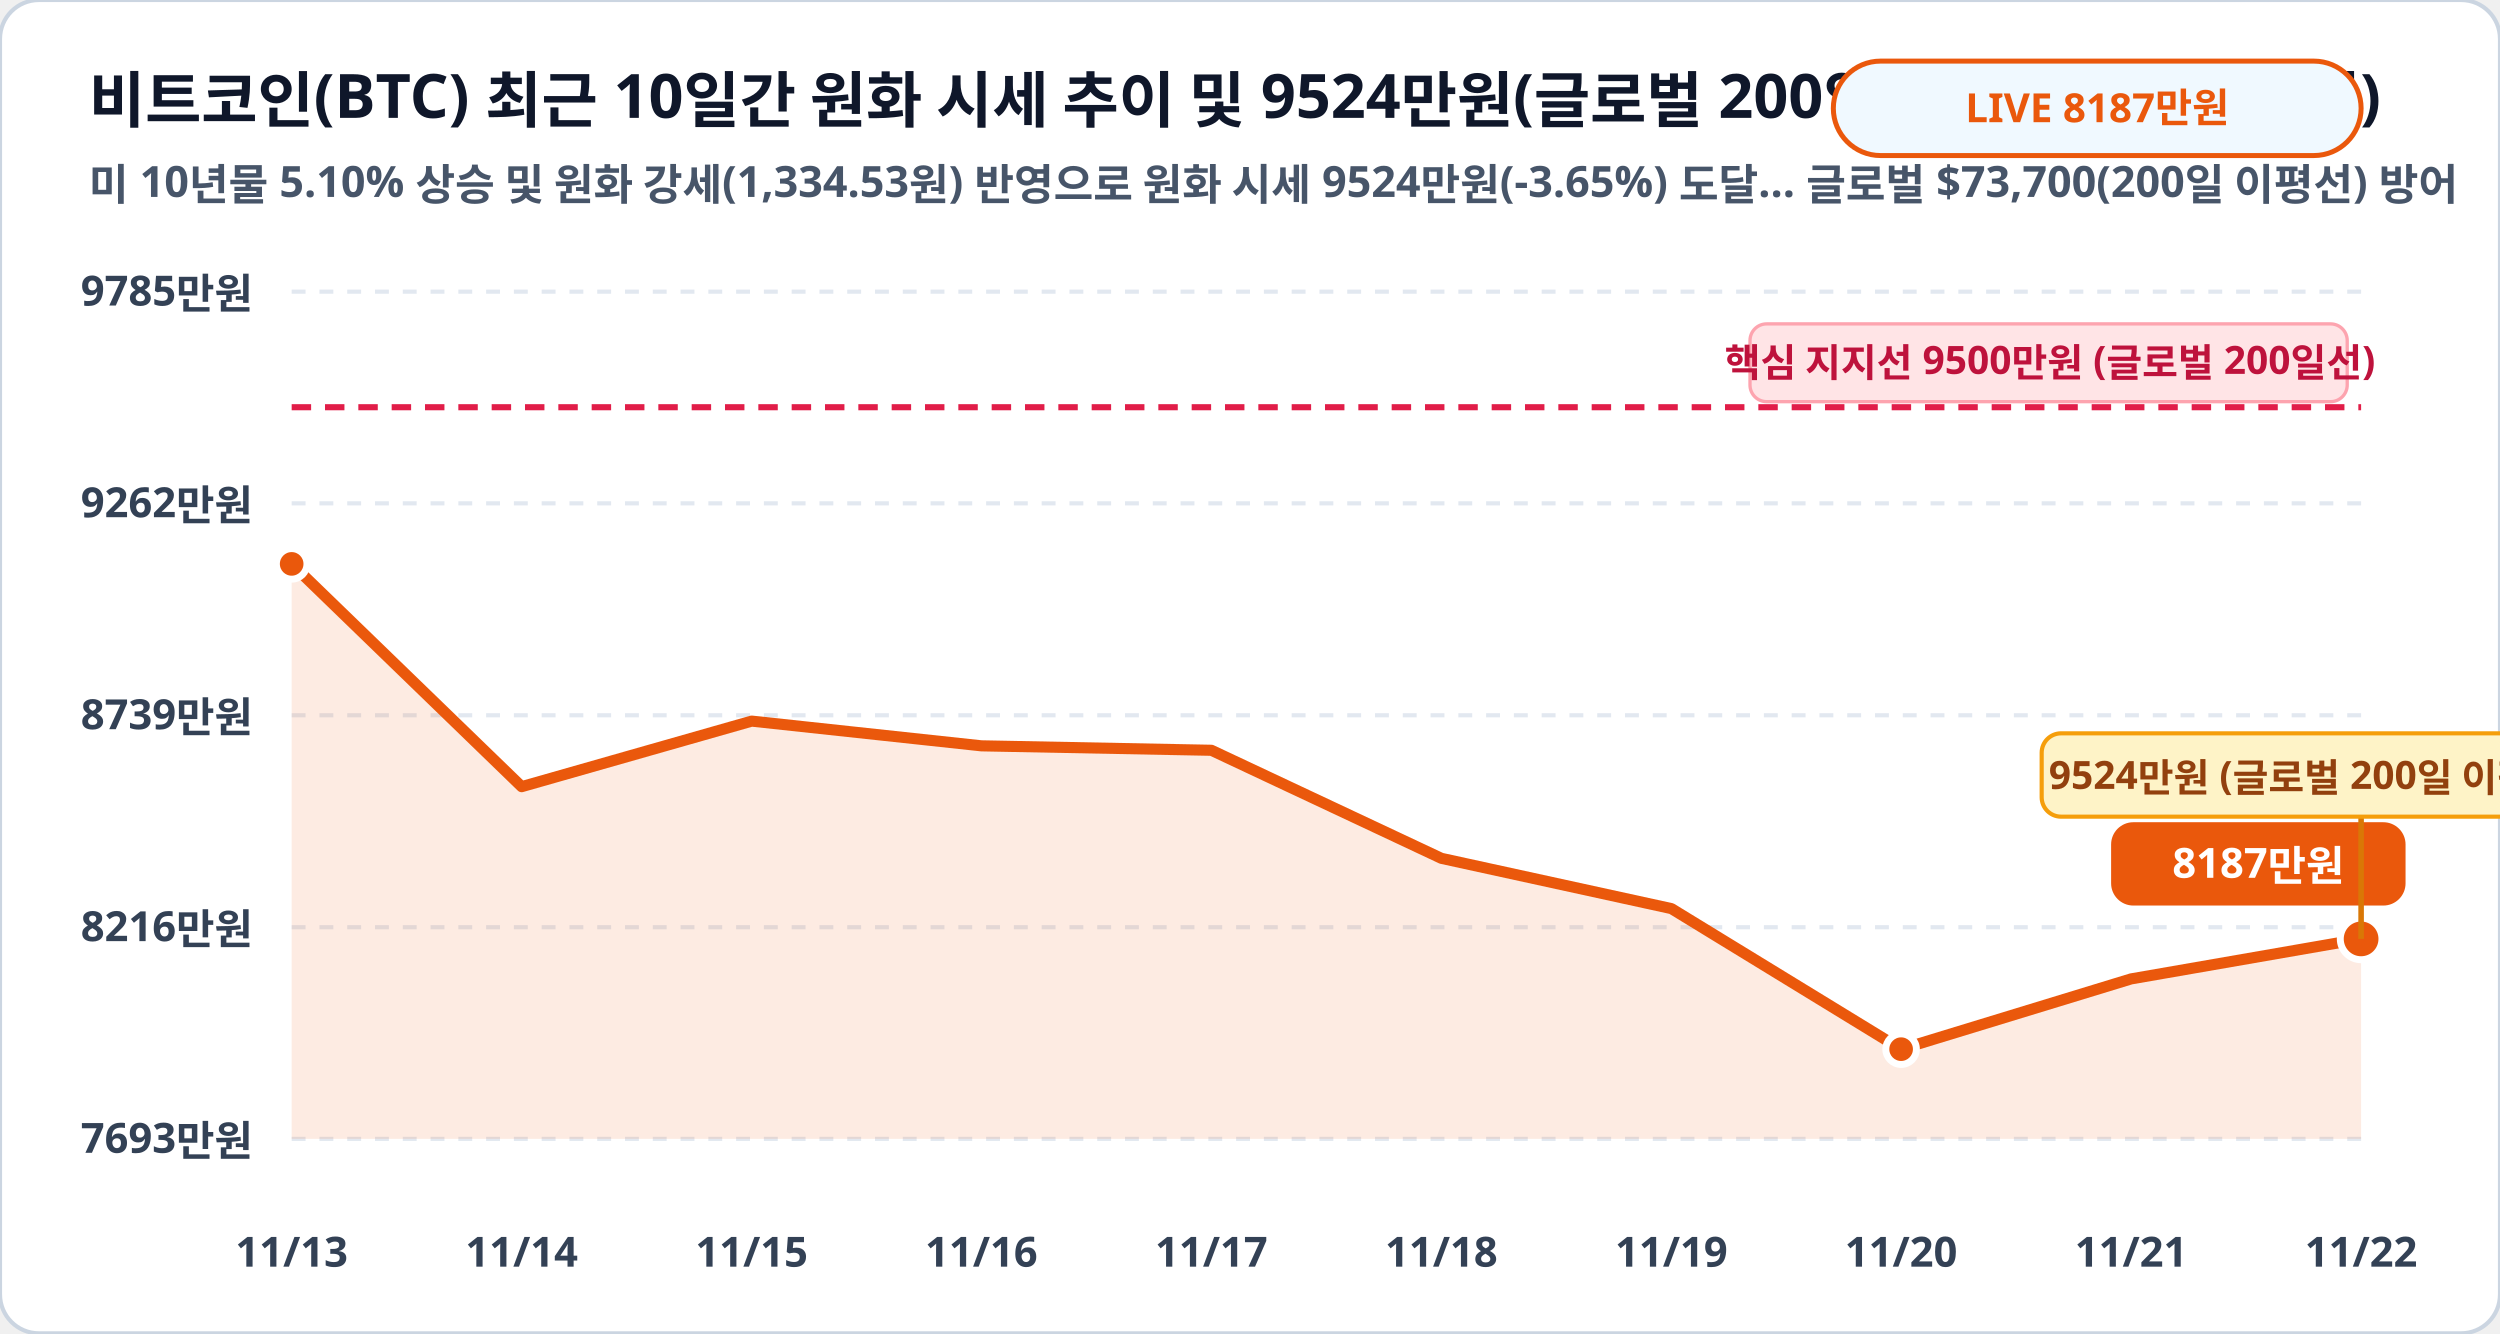
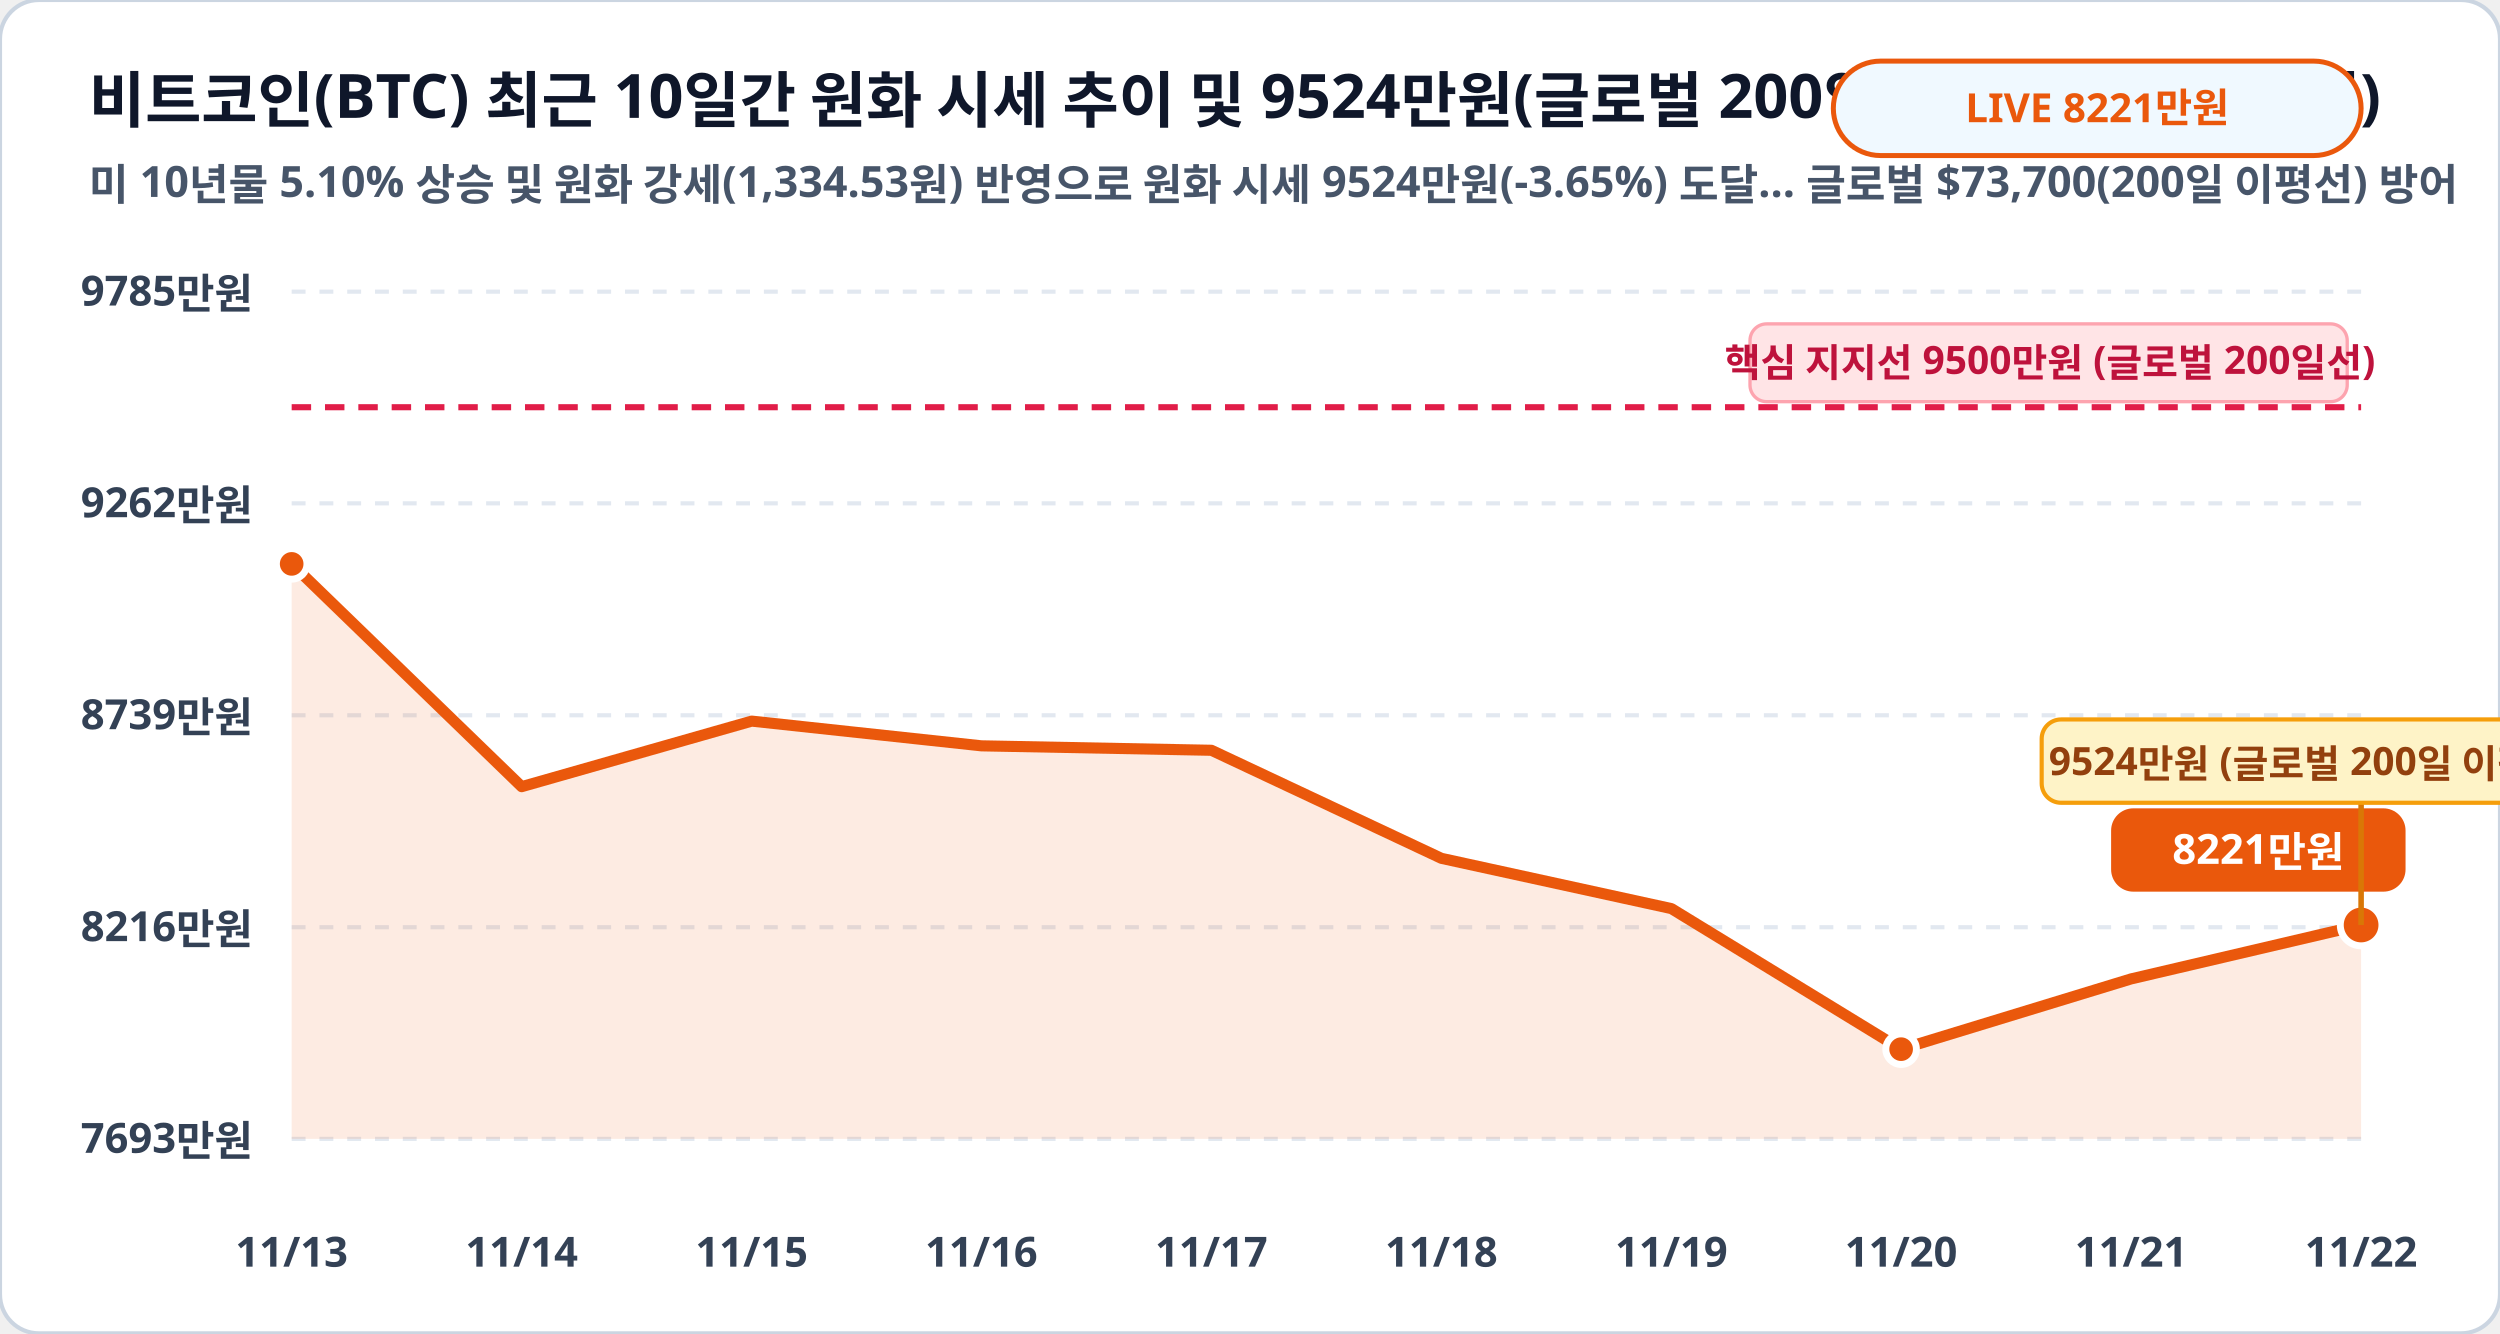
<svg xmlns="http://www.w3.org/2000/svg" viewBox="0 0 900 480" width="100%" height="100%">
  <rect width="900" height="480" rx="14" fill="#ffffff" stroke="#cbd5e1" stroke-width="1.5" />
  <text x="32" y="44" fill="#0f172a" font-family="Pretendard, sans-serif" font-size="22" font-weight="900">비트코인(BTC) 최근 10일간 원화 시세 추이 및 9524만원(글로벌 200일선) 지지 구간 (만원)</text>
  <text x="32" y="72" fill="#475569" font-family="Pretendard, sans-serif" font-size="15.5" font-weight="600">미 10년물 5.10% 상승 및 원화 강세(1,334.53원) 반영으로 원화 시세 9524만원(-3.65%) 도달… 글로벌 $73,700(200일 이평선) 방어</text>
  <rect x="660" y="22" width="190" height="34" rx="17" fill="#f0f9ff" stroke="#ea580c" stroke-width="1.8" />
-   <text x="755" y="44" fill="#ea580c" font-family="Pretendard, sans-serif" font-size="14.5" font-weight="800" text-anchor="middle">LIVE 8187만원</text>
+   <text x="755" y="44" fill="#ea580c" font-family="Pretendard, sans-serif" font-size="14.5" font-weight="800" text-anchor="middle">LIVE 8221만원</text>
  <line x1="105" y1="105.0" x2="850" y2="105.0" stroke="#e2e8f0" stroke-width="1.5" stroke-dasharray="5,5" />
  <text x="91" y="110.0" fill="#334155" font-family="Pretendard, sans-serif" font-size="15" font-weight="700" text-anchor="end">9785만원</text>
  <line x1="105" y1="181.2" x2="850" y2="181.2" stroke="#e2e8f0" stroke-width="1.5" stroke-dasharray="5,5" />
  <text x="91" y="186.2" fill="#334155" font-family="Pretendard, sans-serif" font-size="15" font-weight="700" text-anchor="end">9262만원</text>
  <line x1="105" y1="257.5" x2="850" y2="257.5" stroke="#e2e8f0" stroke-width="1.5" stroke-dasharray="5,5" />
  <text x="91" y="262.5" fill="#334155" font-family="Pretendard, sans-serif" font-size="15" font-weight="700" text-anchor="end">8739만원</text>
  <line x1="105" y1="333.8" x2="850" y2="333.8" stroke="#e2e8f0" stroke-width="1.5" stroke-dasharray="5,5" />
  <text x="91" y="338.8" fill="#334155" font-family="Pretendard, sans-serif" font-size="15" font-weight="700" text-anchor="end">8216만원</text>
  <line x1="105" y1="410.0" x2="850" y2="410.0" stroke="#e2e8f0" stroke-width="1.5" stroke-dasharray="5,5" />
  <text x="91" y="415.0" fill="#334155" font-family="Pretendard, sans-serif" font-size="15" font-weight="700" text-anchor="end">7693만원</text>
-   <polygon points="105.0,410.0 105.0,203.0 187.8,283.2 270.6,259.6 353.3,268.5 436.1,270.1 518.9,309.0 601.7,327.1 684.4,377.7 767.2,352.4 850.0,338.0 850.0,410.0" fill="#ea580c" fill-opacity="0.12" />
-   <polyline fill="none" stroke="#ea580c" stroke-width="4" stroke-linecap="round" stroke-linejoin="round" points="105.0,203.0 187.8,283.2 270.6,259.6 353.3,268.5 436.1,270.1 518.9,309.0 601.7,327.1 684.4,377.7 767.2,352.4 850.0,338.0" />
+   <polygon points="105.0,410.0 105.0,203.0 187.8,283.2 270.6,259.6 353.3,268.5 436.1,270.1 518.9,309.0 601.7,327.1 684.4,377.7 767.2,352.4 850.0,333.0 850.0,410.0" fill="#ea580c" fill-opacity="0.12" />
+   <polyline fill="none" stroke="#ea580c" stroke-width="4" stroke-linecap="round" stroke-linejoin="round" points="105.0,203.0 187.8,283.2 270.6,259.6 353.3,268.5 436.1,270.1 518.9,309.0 601.7,327.1 684.4,377.7 767.2,352.4 850.0,333.0" />
  <line x1="105" y1="146.6" x2="850" y2="146.6" stroke="#e11d48" stroke-width="2.2" stroke-dasharray="7,5" />
  <rect x="630" y="116.6" width="215" height="28" rx="6" fill="#ffe4e6" stroke="#fda4af" stroke-width="1.2" />
  <text x="738" y="135.6" fill="#be123c" font-family="Pretendard, sans-serif" font-size="14" font-weight="800" text-anchor="middle">핵심 지지선 9500만원 (글로벌 200일선)</text>
  <circle cx="105.0" cy="203.0" r="5.5" fill="#ea580c" stroke="#ffffff" stroke-width="2.5" />
  <circle cx="684.4" cy="377.7" r="5.5" fill="#ea580c" stroke="#ffffff" stroke-width="2.5" />
-   <circle cx="850.0" cy="338.0" r="7.5" fill="#ea580c" stroke="#ffffff" stroke-width="2.5" />
-   <rect x="760.0" y="296.0" width="106" height="30" rx="8" fill="#ea580c" />
-   <text x="813.0" y="316.0" fill="#ffffff" font-family="Pretendard, sans-serif" font-size="15" font-weight="800" text-anchor="middle">8187만원</text>
-   <line x1="850.0" y1="338.0" x2="850.0" y2="294.0" stroke="#d97706" stroke-width="2" />
-   <rect x="735.0" y="264.0" width="230" height="30" rx="7" fill="#fef3c7" stroke="#f59e0b" stroke-width="1.5" />
-   <text x="850.0" y="284.0" fill="#92400e" font-family="Pretendard, sans-serif" font-size="14" font-weight="800" text-anchor="middle">9524만원 (글로벌 200일 이평선 지지!)</text>
+   <circle cx="850.0" cy="333.0" r="7.5" fill="#ea580c" stroke="#ffffff" stroke-width="2.5" />
+   <rect x="760.0" y="291.0" width="106" height="30" rx="8" fill="#ea580c" />
+   <text x="813.0" y="311.0" fill="#ffffff" font-family="Pretendard, sans-serif" font-size="15" font-weight="800" text-anchor="middle">8221만원</text>
+   <line x1="850.0" y1="333.0" x2="850.0" y2="289.0" stroke="#d97706" stroke-width="2" />
+   <rect x="735.0" y="259.0" width="230" height="30" rx="7" fill="#fef3c7" stroke="#f59e0b" stroke-width="1.5" />
+   <text x="850.0" y="279.0" fill="#92400e" font-family="Pretendard, sans-serif" font-size="14" font-weight="800" text-anchor="middle">9524만원 (글로벌 200일 이평선 지지!)</text>
  <text x="105.0" y="456" fill="#334155" font-family="Pretendard, sans-serif" font-size="15" font-weight="700" text-anchor="middle">11/13</text>
  <text x="187.8" y="456" fill="#334155" font-family="Pretendard, sans-serif" font-size="15" font-weight="700" text-anchor="middle">11/14</text>
  <text x="270.6" y="456" fill="#334155" font-family="Pretendard, sans-serif" font-size="15" font-weight="700" text-anchor="middle">11/15</text>
  <text x="353.3" y="456" fill="#334155" font-family="Pretendard, sans-serif" font-size="15" font-weight="700" text-anchor="middle">11/16</text>
  <text x="436.1" y="456" fill="#334155" font-family="Pretendard, sans-serif" font-size="15" font-weight="700" text-anchor="middle">11/17</text>
  <text x="518.9" y="456" fill="#334155" font-family="Pretendard, sans-serif" font-size="15" font-weight="700" text-anchor="middle">11/18</text>
  <text x="601.7" y="456" fill="#334155" font-family="Pretendard, sans-serif" font-size="15" font-weight="700" text-anchor="middle">11/19</text>
  <text x="684.4" y="456" fill="#334155" font-family="Pretendard, sans-serif" font-size="15" font-weight="700" text-anchor="middle">11/20</text>
  <text x="767.2" y="456" fill="#334155" font-family="Pretendard, sans-serif" font-size="15" font-weight="700" text-anchor="middle">11/21</text>
  <text x="850.0" y="456" fill="#334155" font-family="Pretendard, sans-serif" font-size="15" font-weight="700" text-anchor="middle">11/22</text>
</svg>
